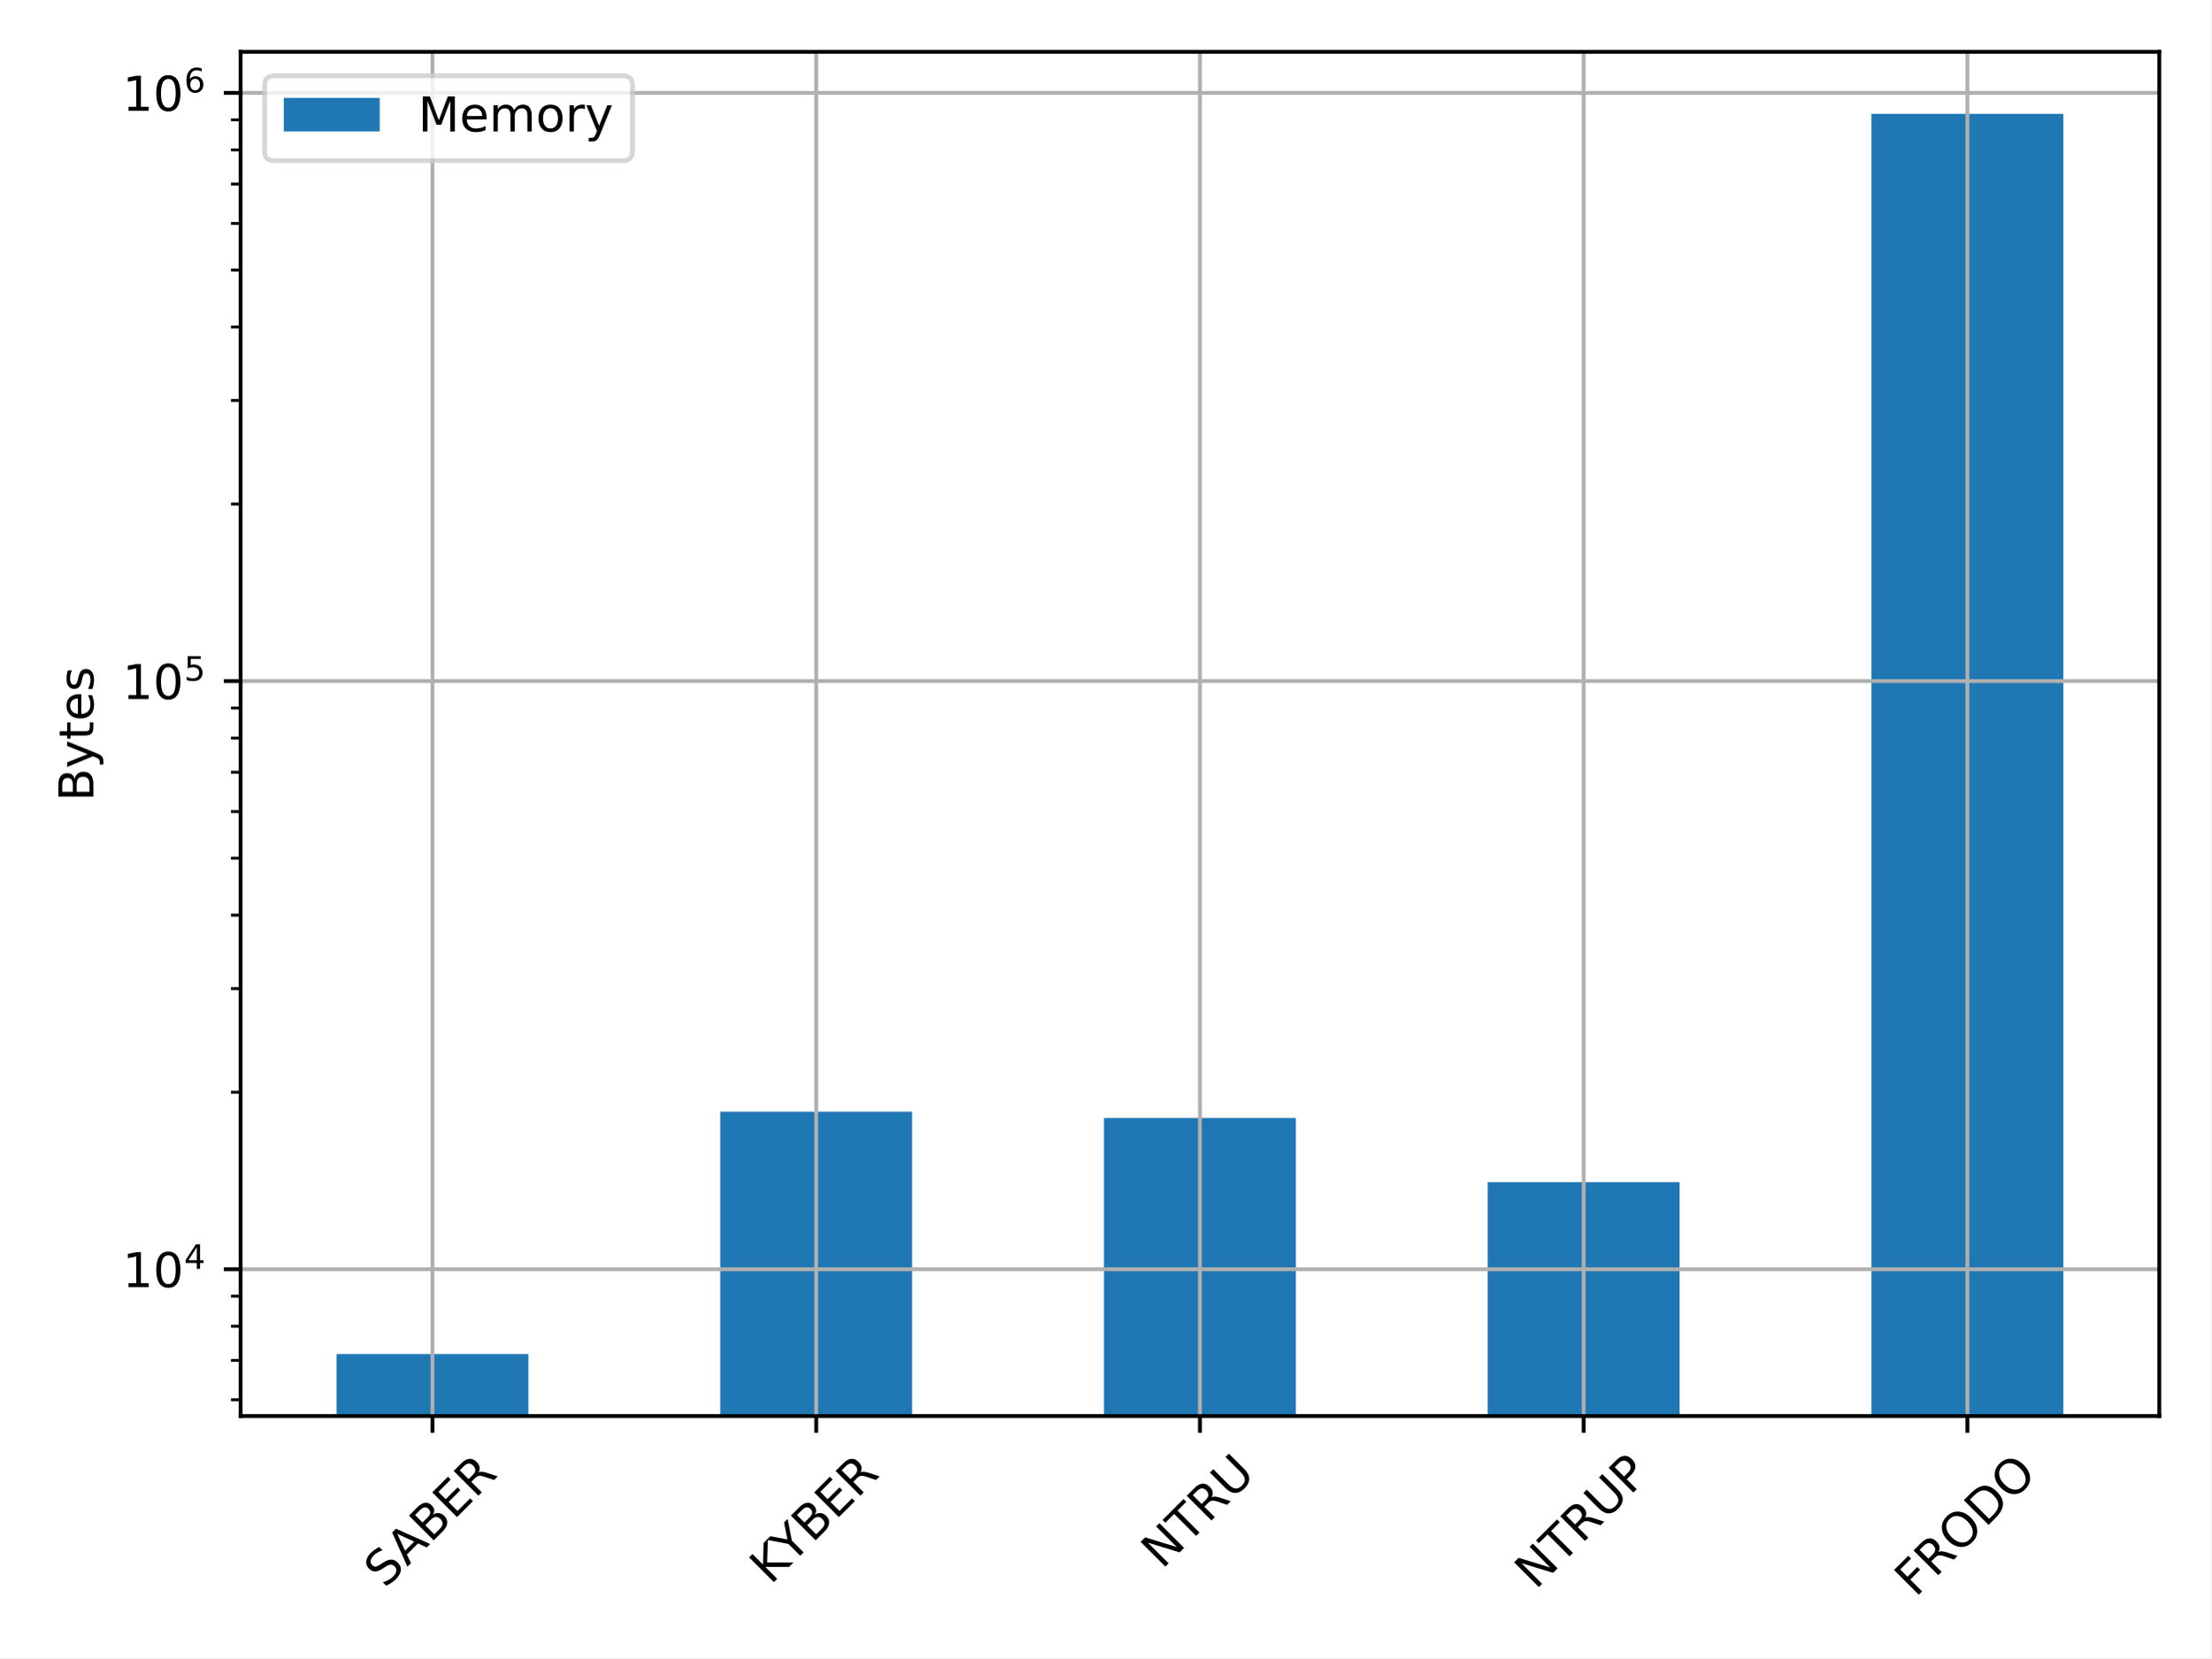
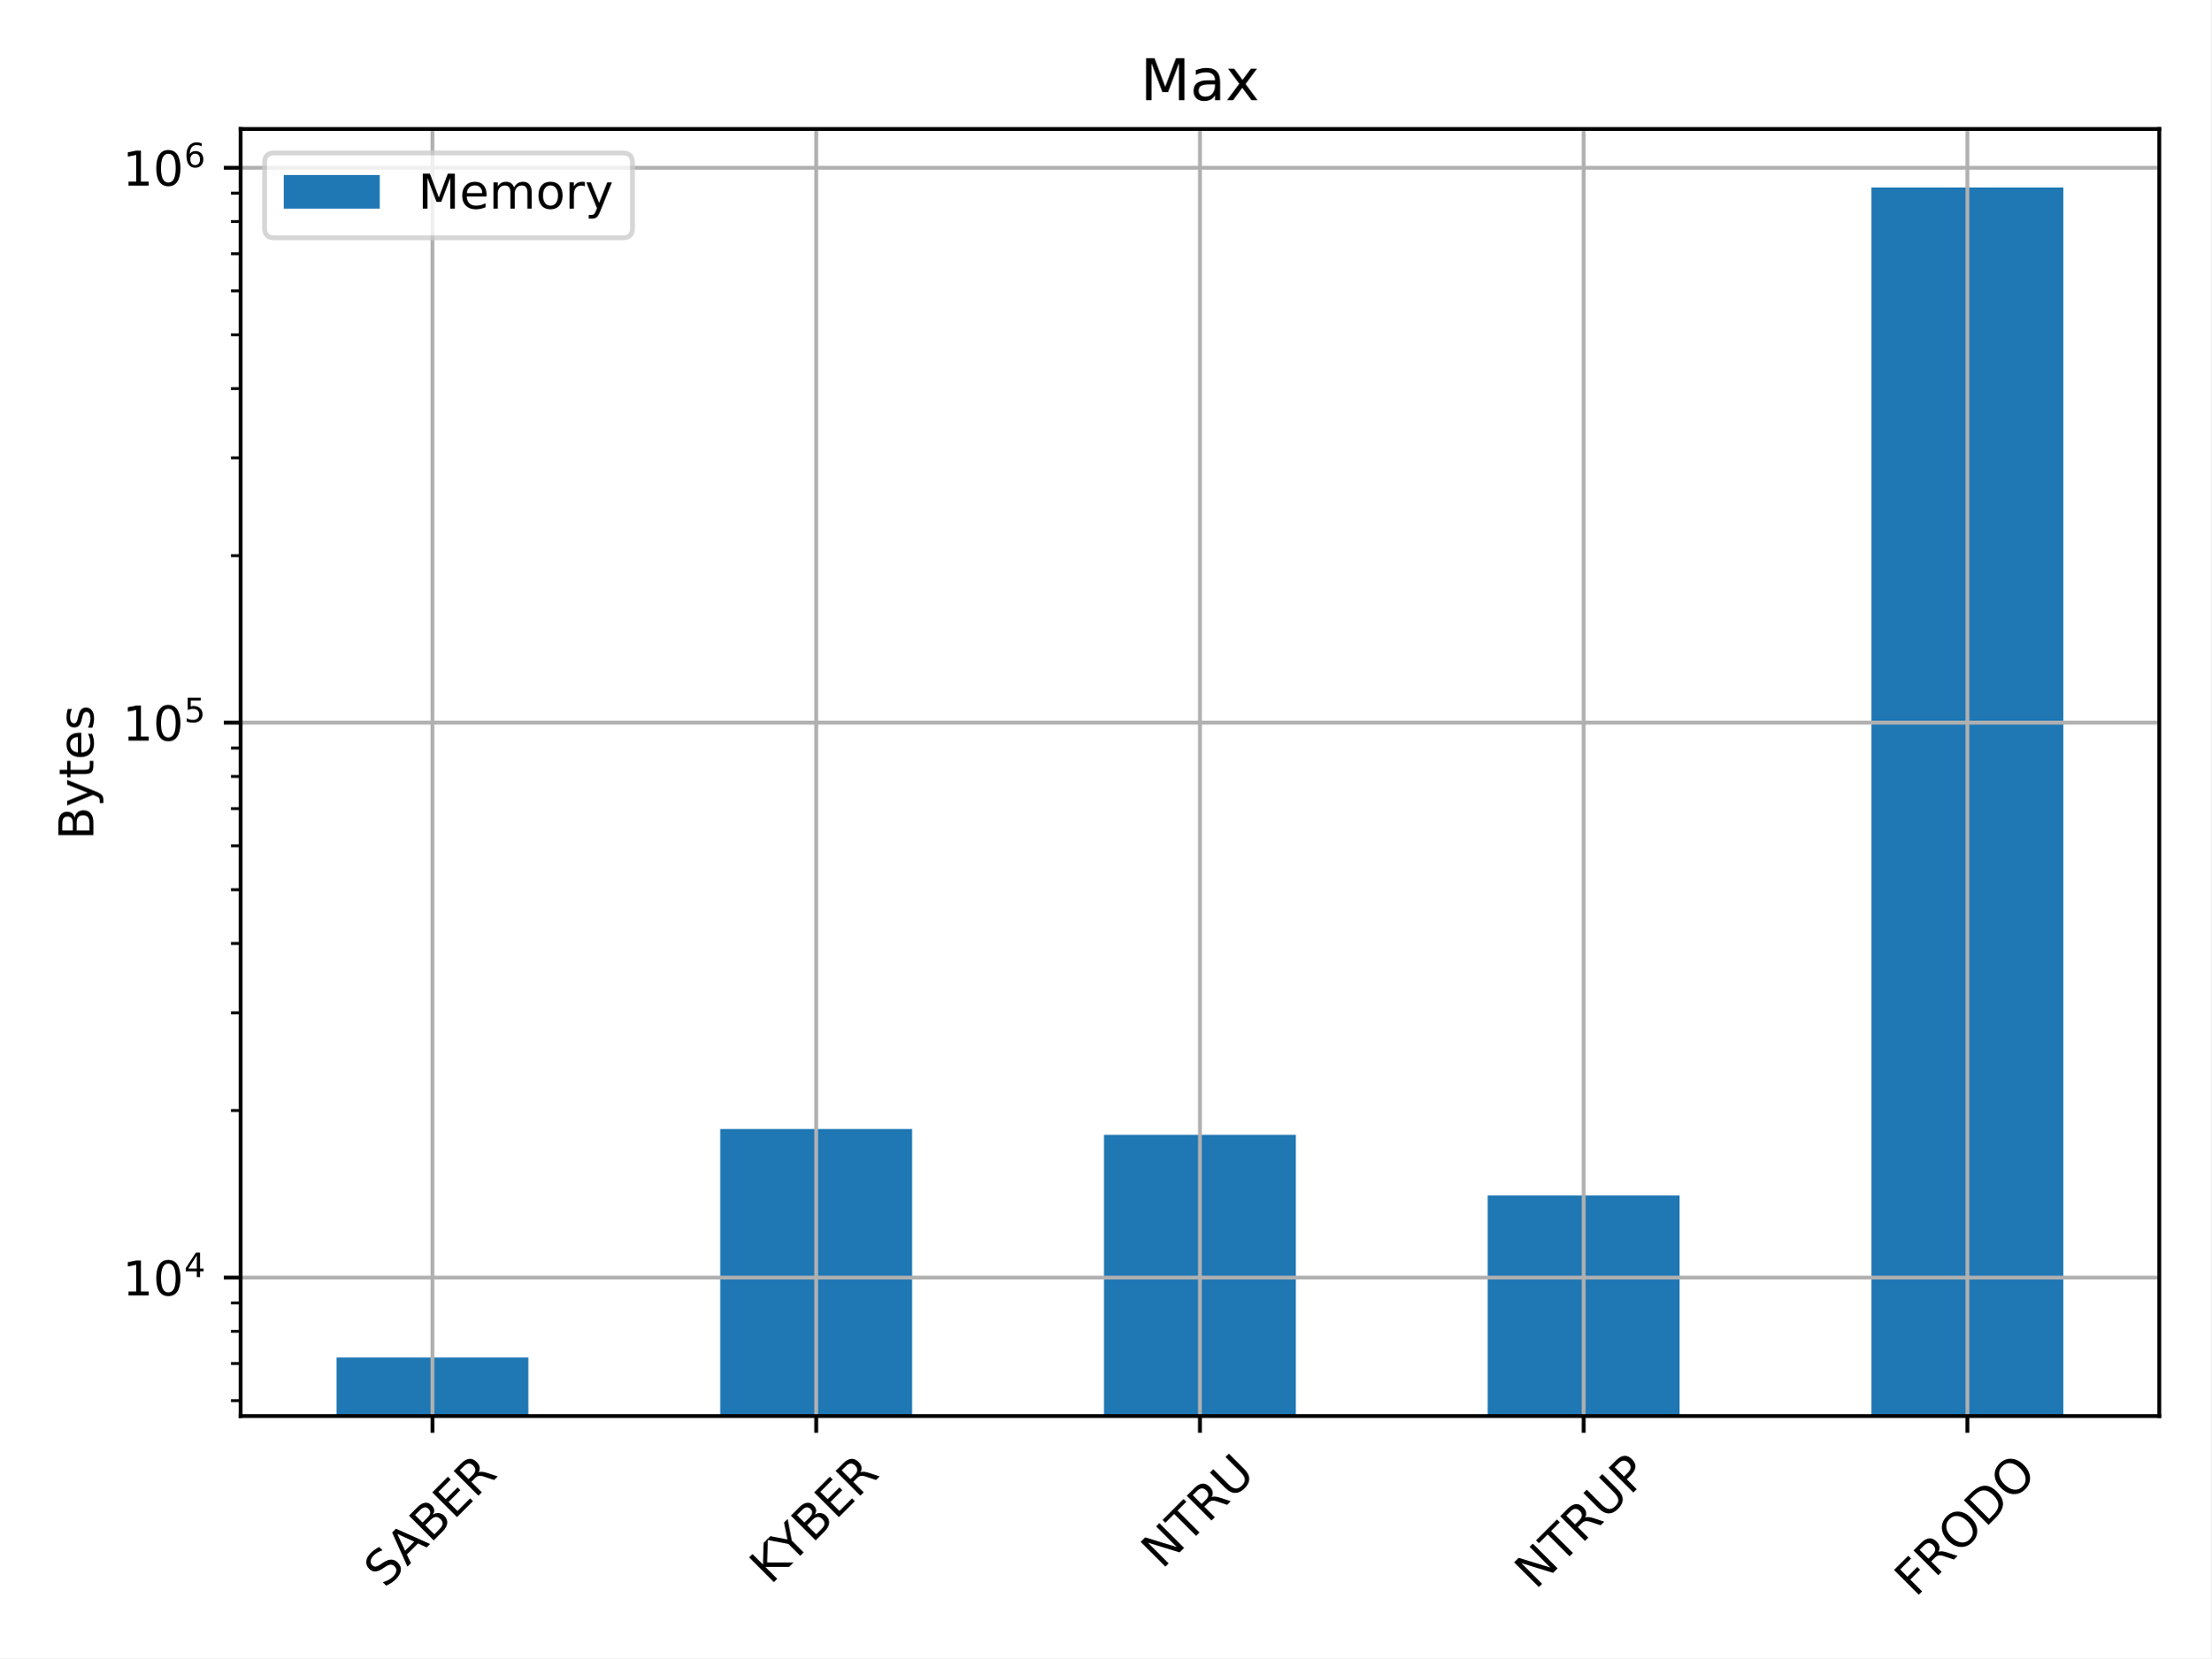
<svg xmlns="http://www.w3.org/2000/svg" xmlns:xlink="http://www.w3.org/1999/xlink" height="345.6pt" version="1.1" viewBox="0 0 460.8 345.6" width="460.8pt">
  <defs>
    <style type="text/css">*{stroke-linecap:butt;stroke-linejoin:round;}</style>
  </defs>
  <g id="figure_1">
    <g id="patch_1">
      <path d="M 0 345.6  L 460.8 345.6  L 460.8 0  L 0 0  z " style="fill:#ffffff;" />
    </g>
    <g id="axes_1">
      <g id="patch_2">
-         <path d="M 50.138 295.153  L 450 295.153  L 450 10.8  L 50.138 10.8  z " style="fill:#ffffff;" />
+         <path d="M 50.138 295.153  L 450 295.153  L 450 26.88  L 50.138 26.88  z " style="fill:#ffffff;" />
      </g>
      <g id="patch_3">
-         <path clip-path="url(#pdb4ab5813d)" d="M 70.131 123352.467  L 110.117 123352.467  L 110.117 282.228  L 70.131 282.228  z " style="fill:#1f77b4;" />
+         <path clip-path="url(#p281d5ae7ae)" d="M 70.131 116393.643  L 110.117 116393.643  L 110.117 282.959  L 70.131 282.959  z " style="fill:#1f77b4;" />
      </g>
      <g id="patch_4">
-         <path clip-path="url(#pdb4ab5813d)" d="M 150.103 123352.467  L 190.089 123352.467  L 190.089 231.724  L 150.103 231.724  z " style="fill:#1f77b4;" />
+         <path clip-path="url(#p281d5ae7ae)" d="M 150.103 116393.643  L 190.089 116393.643  L 190.089 235.311  L 150.103 235.311  z " style="fill:#1f77b4;" />
      </g>
      <g id="patch_5">
-         <path clip-path="url(#pdb4ab5813d)" d="M 230.076 123352.467  L 270.062 123352.467  L 270.062 233.027  L 230.076 233.027  z " style="fill:#1f77b4;" />
+         <path clip-path="url(#p281d5ae7ae)" d="M 230.076 116393.643  L 270.062 116393.643  L 270.062 236.541  L 230.076 236.541  z " style="fill:#1f77b4;" />
      </g>
      <g id="patch_6">
-         <path clip-path="url(#pdb4ab5813d)" d="M 310.048 123352.467  L 350.034 123352.467  L 350.034 246.402  L 310.048 246.402  z " style="fill:#1f77b4;" />
+         <path clip-path="url(#p281d5ae7ae)" d="M 310.048 116393.643  L 350.034 116393.643  L 350.034 249.158  L 310.048 249.158  z " style="fill:#1f77b4;" />
      </g>
      <g id="patch_7">
-         <path clip-path="url(#pdb4ab5813d)" d="M 390.021 123352.467  L 430.007 123352.467  L 430.007 23.725  L 390.021 23.725  z " style="fill:#1f77b4;" />
+         <path clip-path="url(#p281d5ae7ae)" d="M 390.021 116393.643  L 430.007 116393.643  L 430.007 39.074  L 390.021 39.074  z " style="fill:#1f77b4;" />
      </g>
      <g id="matplotlib.axis_1">
        <g id="xtick_1">
          <g id="line2d_1">
-             <path clip-path="url(#pdb4ab5813d)" d="M 90.124 295.153  L 90.124 10.8  " style="fill:none;stroke:#b0b0b0;stroke-linecap:square;stroke-width:0.8;" />
+             <path clip-path="url(#p281d5ae7ae)" d="M 90.124 295.153  L 90.124 26.88  " style="fill:none;stroke:#b0b0b0;stroke-linecap:square;stroke-width:0.8;" />
          </g>
          <g id="line2d_2">
            <defs>
-               <path d="M 0 0  L 0 3.5  " id="m82cc175f2d" style="stroke:#000000;stroke-width:0.8;" />
+               <path d="M 0 0  L 0 3.5  " id="m6570e823f4" style="stroke:#000000;stroke-width:0.8;" />
            </defs>
            <g>
-               <use style="stroke:#000000;stroke-width:0.8;" x="90.124" xlink:href="#m82cc175f2d" y="295.153" />
+               <use style="stroke:#000000;stroke-width:0.8;" x="90.124" xlink:href="#m6570e823f4" y="295.153" />
            </g>
          </g>
          <g id="text_1">
            <g transform="translate(80.22939 331.2172)rotate(-45)scale(0.1 -0.1)">
              <defs>
                <path d="M 53.516 70.516  L 53.516 60.891  Q 47.906 63.578 42.922 64.891  Q 37.938 66.219 33.297 66.219  Q 25.25 66.219 20.875 63.094  Q 16.5 59.969 16.5 54.203  Q 16.5 49.359 19.406 46.891  Q 22.312 44.438 30.422 42.922  L 36.375 41.703  Q 47.406 39.594 52.656 34.297  Q 57.906 29 57.906 20.125  Q 57.906 9.516 50.797 4.047  Q 43.703 -1.422 29.984 -1.422  Q 24.812 -1.422 18.969 -0.25  Q 13.141 0.922 6.891 3.219  L 6.891 13.375  Q 12.891 10.016 18.656 8.297  Q 24.422 6.594 29.984 6.594  Q 38.422 6.594 43.016 9.906  Q 47.609 13.234 47.609 19.391  Q 47.609 24.75 44.312 27.781  Q 41.016 30.812 33.5 32.328  L 27.484 33.5  Q 16.453 35.688 11.516 40.375  Q 6.594 45.062 6.594 53.422  Q 6.594 63.094 13.406 68.656  Q 20.219 74.219 32.172 74.219  Q 37.312 74.219 42.625 73.281  Q 47.953 72.359 53.516 70.516  z " id="DejaVuSans-83" />
                <path d="M 34.188 63.188  L 20.797 26.906  L 47.609 26.906  z M 28.609 72.906  L 39.797 72.906  L 67.578 0  L 57.328 0  L 50.688 18.703  L 17.828 18.703  L 11.188 0  L 0.781 0  z " id="DejaVuSans-65" />
                <path d="M 19.672 34.812  L 19.672 8.109  L 35.5 8.109  Q 43.453 8.109 47.281 11.406  Q 51.125 14.703 51.125 21.484  Q 51.125 28.328 47.281 31.562  Q 43.453 34.812 35.5 34.812  z M 19.672 64.797  L 19.672 42.828  L 34.281 42.828  Q 41.5 42.828 45.031 45.531  Q 48.578 48.25 48.578 53.812  Q 48.578 59.328 45.031 62.062  Q 41.5 64.797 34.281 64.797  z M 9.812 72.906  L 35.016 72.906  Q 46.297 72.906 52.391 68.219  Q 58.5 63.531 58.5 54.891  Q 58.5 48.188 55.375 44.234  Q 52.25 40.281 46.188 39.312  Q 53.469 37.75 57.5 32.781  Q 61.531 27.828 61.531 20.406  Q 61.531 10.641 54.891 5.312  Q 48.25 0 35.984 0  L 9.812 0  z " id="DejaVuSans-66" />
                <path d="M 9.812 72.906  L 55.906 72.906  L 55.906 64.594  L 19.672 64.594  L 19.672 43.016  L 54.391 43.016  L 54.391 34.719  L 19.672 34.719  L 19.672 8.297  L 56.781 8.297  L 56.781 0  L 9.812 0  z " id="DejaVuSans-69" />
                <path d="M 44.391 34.188  Q 47.562 33.109 50.562 29.594  Q 53.562 26.078 56.594 19.922  L 66.609 0  L 56 0  L 46.688 18.703  Q 43.062 26.031 39.672 28.422  Q 36.281 30.812 30.422 30.812  L 19.672 30.812  L 19.672 0  L 9.812 0  L 9.812 72.906  L 32.078 72.906  Q 44.578 72.906 50.734 67.672  Q 56.891 62.453 56.891 51.906  Q 56.891 45.016 53.688 40.469  Q 50.484 35.938 44.391 34.188  z M 19.672 64.797  L 19.672 38.922  L 32.078 38.922  Q 39.203 38.922 42.844 42.219  Q 46.484 45.516 46.484 51.906  Q 46.484 58.297 42.844 61.547  Q 39.203 64.797 32.078 64.797  z " id="DejaVuSans-82" />
              </defs>
              <use xlink:href="#DejaVuSans-83" />
              <use x="65.352" xlink:href="#DejaVuSans-65" />
              <use x="133.76" xlink:href="#DejaVuSans-66" />
              <use x="202.363" xlink:href="#DejaVuSans-69" />
              <use x="265.547" xlink:href="#DejaVuSans-82" />
            </g>
          </g>
        </g>
        <g id="xtick_2">
          <g id="line2d_3">
-             <path clip-path="url(#pdb4ab5813d)" d="M 170.096 295.153  L 170.096 10.8  " style="fill:none;stroke:#b0b0b0;stroke-linecap:square;stroke-width:0.8;" />
+             <path clip-path="url(#p281d5ae7ae)" d="M 170.096 295.153  L 170.096 26.88  " style="fill:none;stroke:#b0b0b0;stroke-linecap:square;stroke-width:0.8;" />
          </g>
          <g id="line2d_4">
            <g>
-               <use style="stroke:#000000;stroke-width:0.8;" x="170.096" xlink:href="#m82cc175f2d" y="295.153" />
+               <use style="stroke:#000000;stroke-width:0.8;" x="170.096" xlink:href="#m6570e823f4" y="295.153" />
            </g>
          </g>
          <g id="text_2">
            <g transform="translate(160.5814 330.4581)rotate(-45)scale(0.1 -0.1)">
              <defs>
                <path d="M 9.812 72.906  L 19.672 72.906  L 19.672 42.094  L 52.391 72.906  L 65.094 72.906  L 28.906 38.922  L 67.672 0  L 54.688 0  L 19.672 35.109  L 19.672 0  L 9.812 0  z " id="DejaVuSans-75" />
                <path d="M -0.203 72.906  L 10.406 72.906  L 30.609 42.922  L 50.688 72.906  L 61.281 72.906  L 35.5 34.719  L 35.5 0  L 25.594 0  L 25.594 34.719  z " id="DejaVuSans-89" />
              </defs>
              <use xlink:href="#DejaVuSans-75" />
              <use x="61.951" xlink:href="#DejaVuSans-89" />
              <use x="123.035" xlink:href="#DejaVuSans-66" />
              <use x="191.639" xlink:href="#DejaVuSans-69" />
              <use x="254.822" xlink:href="#DejaVuSans-82" />
            </g>
          </g>
        </g>
        <g id="xtick_3">
          <g id="line2d_5">
-             <path clip-path="url(#pdb4ab5813d)" d="M 250.069 295.153  L 250.069 10.8  " style="fill:none;stroke:#b0b0b0;stroke-linecap:square;stroke-width:0.8;" />
+             <path clip-path="url(#p281d5ae7ae)" d="M 250.069 295.153  L 250.069 26.88  " style="fill:none;stroke:#b0b0b0;stroke-linecap:square;stroke-width:0.8;" />
          </g>
          <g id="line2d_6">
            <g>
-               <use style="stroke:#000000;stroke-width:0.8;" x="250.069" xlink:href="#m82cc175f2d" y="295.153" />
+               <use style="stroke:#000000;stroke-width:0.8;" x="250.069" xlink:href="#m6570e823f4" y="295.153" />
            </g>
          </g>
          <g id="text_3">
            <g transform="translate(242.1713 327.2231)rotate(-45)scale(0.1 -0.1)">
              <defs>
                <path d="M 9.812 72.906  L 23.094 72.906  L 55.422 11.922  L 55.422 72.906  L 64.984 72.906  L 64.984 0  L 51.703 0  L 19.391 60.984  L 19.391 0  L 9.812 0  z " id="DejaVuSans-78" />
                <path d="M -0.297 72.906  L 61.375 72.906  L 61.375 64.594  L 35.5 64.594  L 35.5 0  L 25.594 0  L 25.594 64.594  L -0.297 64.594  z " id="DejaVuSans-84" />
                <path d="M 8.688 72.906  L 18.609 72.906  L 18.609 28.609  Q 18.609 16.891 22.844 11.734  Q 27.094 6.594 36.625 6.594  Q 46.094 6.594 50.344 11.734  Q 54.594 16.891 54.594 28.609  L 54.594 72.906  L 64.5 72.906  L 64.5 27.391  Q 64.5 13.141 57.438 5.859  Q 50.391 -1.422 36.625 -1.422  Q 22.797 -1.422 15.734 5.859  Q 8.688 13.141 8.688 27.391  z " id="DejaVuSans-85" />
              </defs>
              <use xlink:href="#DejaVuSans-78" />
              <use x="74.805" xlink:href="#DejaVuSans-84" />
              <use x="135.889" xlink:href="#DejaVuSans-82" />
              <use x="205.371" xlink:href="#DejaVuSans-85" />
            </g>
          </g>
        </g>
        <g id="xtick_4">
          <g id="line2d_7">
-             <path clip-path="url(#pdb4ab5813d)" d="M 330.041 295.153  L 330.041 10.8  " style="fill:none;stroke:#b0b0b0;stroke-linecap:square;stroke-width:0.8;" />
+             <path clip-path="url(#p281d5ae7ae)" d="M 330.041 295.153  L 330.041 26.88  " style="fill:none;stroke:#b0b0b0;stroke-linecap:square;stroke-width:0.8;" />
          </g>
          <g id="line2d_8">
            <g>
-               <use style="stroke:#000000;stroke-width:0.8;" x="330.041" xlink:href="#m82cc175f2d" y="295.153" />
+               <use style="stroke:#000000;stroke-width:0.8;" x="330.041" xlink:href="#m6570e823f4" y="295.153" />
            </g>
          </g>
          <g id="text_4">
            <g transform="translate(320.012 331.4868)rotate(-45)scale(0.1 -0.1)">
              <defs>
                <path d="M 19.672 64.797  L 19.672 37.406  L 32.078 37.406  Q 38.969 37.406 42.719 40.969  Q 46.484 44.531 46.484 51.125  Q 46.484 57.672 42.719 61.234  Q 38.969 64.797 32.078 64.797  z M 9.812 72.906  L 32.078 72.906  Q 44.344 72.906 50.609 67.359  Q 56.891 61.812 56.891 51.125  Q 56.891 40.328 50.609 34.812  Q 44.344 29.297 32.078 29.297  L 19.672 29.297  L 19.672 0  L 9.812 0  z " id="DejaVuSans-80" />
              </defs>
              <use xlink:href="#DejaVuSans-78" />
              <use x="74.805" xlink:href="#DejaVuSans-84" />
              <use x="135.889" xlink:href="#DejaVuSans-82" />
              <use x="205.371" xlink:href="#DejaVuSans-85" />
              <use x="278.564" xlink:href="#DejaVuSans-80" />
            </g>
          </g>
        </g>
        <g id="xtick_5">
          <g id="line2d_9">
-             <path clip-path="url(#pdb4ab5813d)" d="M 410.014 295.153  L 410.014 10.8  " style="fill:none;stroke:#b0b0b0;stroke-linecap:square;stroke-width:0.8;" />
+             <path clip-path="url(#p281d5ae7ae)" d="M 410.014 295.153  L 410.014 26.88  " style="fill:none;stroke:#b0b0b0;stroke-linecap:square;stroke-width:0.8;" />
          </g>
          <g id="line2d_10">
            <g>
-               <use style="stroke:#000000;stroke-width:0.8;" x="410.014" xlink:href="#m82cc175f2d" y="295.153" />
+               <use style="stroke:#000000;stroke-width:0.8;" x="410.014" xlink:href="#m6570e823f4" y="295.153" />
            </g>
          </g>
          <g id="text_5">
            <g transform="translate(399.1862 333.0833)rotate(-45)scale(0.1 -0.1)">
              <defs>
                <path d="M 9.812 72.906  L 51.703 72.906  L 51.703 64.594  L 19.672 64.594  L 19.672 43.109  L 48.578 43.109  L 48.578 34.812  L 19.672 34.812  L 19.672 0  L 9.812 0  z " id="DejaVuSans-70" />
                <path d="M 39.406 66.219  Q 28.656 66.219 22.328 58.203  Q 16.016 50.203 16.016 36.375  Q 16.016 22.609 22.328 14.594  Q 28.656 6.594 39.406 6.594  Q 50.141 6.594 56.422 14.594  Q 62.703 22.609 62.703 36.375  Q 62.703 50.203 56.422 58.203  Q 50.141 66.219 39.406 66.219  z M 39.406 74.219  Q 54.734 74.219 63.906 63.938  Q 73.094 53.656 73.094 36.375  Q 73.094 19.141 63.906 8.859  Q 54.734 -1.422 39.406 -1.422  Q 24.031 -1.422 14.812 8.828  Q 5.609 19.094 5.609 36.375  Q 5.609 53.656 14.812 63.938  Q 24.031 74.219 39.406 74.219  z " id="DejaVuSans-79" />
                <path d="M 19.672 64.797  L 19.672 8.109  L 31.594 8.109  Q 46.688 8.109 53.688 14.938  Q 60.688 21.781 60.688 36.531  Q 60.688 51.172 53.688 57.984  Q 46.688 64.797 31.594 64.797  z M 9.812 72.906  L 30.078 72.906  Q 51.266 72.906 61.172 64.094  Q 71.094 55.281 71.094 36.531  Q 71.094 17.672 61.125 8.828  Q 51.172 0 30.078 0  L 9.812 0  z " id="DejaVuSans-68" />
              </defs>
              <use xlink:href="#DejaVuSans-70" />
              <use x="57.52" xlink:href="#DejaVuSans-82" />
              <use x="127.002" xlink:href="#DejaVuSans-79" />
              <use x="205.713" xlink:href="#DejaVuSans-68" />
              <use x="282.715" xlink:href="#DejaVuSans-79" />
            </g>
          </g>
        </g>
      </g>
      <g id="matplotlib.axis_2">
        <g id="ytick_1">
          <g id="line2d_11">
-             <path clip-path="url(#pdb4ab5813d)" d="M 50.138 264.559  L 450 264.559  " style="fill:none;stroke:#b0b0b0;stroke-linecap:square;stroke-width:0.8;" />
+             <path clip-path="url(#p281d5ae7ae)" d="M 50.138 266.289  L 450 266.289  " style="fill:none;stroke:#b0b0b0;stroke-linecap:square;stroke-width:0.8;" />
          </g>
          <g id="line2d_12">
            <defs>
-               <path d="M 0 0  L -3.5 0  " id="mb9eb066981" style="stroke:#000000;stroke-width:0.8;" />
+               <path d="M 0 0  L -3.5 0  " id="m27e4f8be54" style="stroke:#000000;stroke-width:0.8;" />
            </defs>
            <g>
-               <use style="stroke:#000000;stroke-width:0.8;" x="50.138" xlink:href="#mb9eb066981" y="264.559" />
+               <use style="stroke:#000000;stroke-width:0.8;" x="50.138" xlink:href="#m27e4f8be54" y="266.289" />
            </g>
          </g>
          <g id="text_6">
-             <g transform="translate(25.53768 268.3585)scale(0.1 -0.1)">
+             <g transform="translate(25.53768 270.0886)scale(0.1 -0.1)">
              <defs>
                <path d="M 12.406 8.297  L 28.516 8.297  L 28.516 63.922  L 10.984 60.406  L 10.984 69.391  L 28.422 72.906  L 38.281 72.906  L 38.281 8.297  L 54.391 8.297  L 54.391 0  L 12.406 0  z " id="DejaVuSans-49" />
                <path d="M 31.781 66.406  Q 24.172 66.406 20.328 58.906  Q 16.5 51.422 16.5 36.375  Q 16.5 21.391 20.328 13.891  Q 24.172 6.391 31.781 6.391  Q 39.453 6.391 43.281 13.891  Q 47.125 21.391 47.125 36.375  Q 47.125 51.422 43.281 58.906  Q 39.453 66.406 31.781 66.406  z M 31.781 74.219  Q 44.047 74.219 50.516 64.516  Q 56.984 54.828 56.984 36.375  Q 56.984 17.969 50.516 8.266  Q 44.047 -1.422 31.781 -1.422  Q 19.531 -1.422 13.062 8.266  Q 6.594 17.969 6.594 36.375  Q 6.594 54.828 13.062 64.516  Q 19.531 74.219 31.781 74.219  z " id="DejaVuSans-48" />
                <path d="M 37.797 64.312  L 12.891 25.391  L 37.797 25.391  z M 35.203 72.906  L 47.609 72.906  L 47.609 25.391  L 58.016 25.391  L 58.016 17.188  L 47.609 17.188  L 47.609 0  L 37.797 0  L 37.797 17.188  L 4.891 17.188  L 4.891 26.703  z " id="DejaVuSans-52" />
              </defs>
              <use transform="translate(0 0.684375)" xlink:href="#DejaVuSans-49" />
              <use transform="translate(63.62305 0.684375)" xlink:href="#DejaVuSans-48" />
              <use transform="translate(128.2031 38.96563)scale(0.7)" xlink:href="#DejaVuSans-52" />
            </g>
          </g>
        </g>
        <g id="ytick_2">
          <g id="line2d_13">
-             <path clip-path="url(#pdb4ab5813d)" d="M 50.138 141.962  L 450 141.962  " style="fill:none;stroke:#b0b0b0;stroke-linecap:square;stroke-width:0.8;" />
+             <path clip-path="url(#p281d5ae7ae)" d="M 50.138 150.625  L 450 150.625  " style="fill:none;stroke:#b0b0b0;stroke-linecap:square;stroke-width:0.8;" />
          </g>
          <g id="line2d_14">
            <g>
-               <use style="stroke:#000000;stroke-width:0.8;" x="50.138" xlink:href="#mb9eb066981" y="141.962" />
+               <use style="stroke:#000000;stroke-width:0.8;" x="50.138" xlink:href="#m27e4f8be54" y="150.625" />
            </g>
          </g>
          <g id="text_7">
-             <g transform="translate(25.53768 145.761)scale(0.1 -0.1)">
+             <g transform="translate(25.53768 154.4239)scale(0.1 -0.1)">
              <defs>
                <path d="M 10.797 72.906  L 49.516 72.906  L 49.516 64.594  L 19.828 64.594  L 19.828 46.734  Q 21.969 47.469 24.109 47.828  Q 26.266 48.188 28.422 48.188  Q 40.625 48.188 47.75 41.5  Q 54.891 34.812 54.891 23.391  Q 54.891 11.625 47.562 5.094  Q 40.234 -1.422 26.906 -1.422  Q 22.312 -1.422 17.547 -0.641  Q 12.797 0.141 7.719 1.703  L 7.719 11.625  Q 12.109 9.234 16.797 8.062  Q 21.484 6.891 26.703 6.891  Q 35.156 6.891 40.078 11.328  Q 45.016 15.766 45.016 23.391  Q 45.016 31 40.078 35.438  Q 35.156 39.891 26.703 39.891  Q 22.75 39.891 18.812 39.016  Q 14.891 38.141 10.797 36.281  z " id="DejaVuSans-53" />
              </defs>
              <use transform="translate(0 0.684375)" xlink:href="#DejaVuSans-49" />
              <use transform="translate(63.62305 0.684375)" xlink:href="#DejaVuSans-48" />
              <use transform="translate(128.2031 38.96563)scale(0.7)" xlink:href="#DejaVuSans-53" />
            </g>
          </g>
        </g>
        <g id="ytick_3">
          <g id="line2d_15">
-             <path clip-path="url(#pdb4ab5813d)" d="M 50.138 19.364  L 450 19.364  " style="fill:none;stroke:#b0b0b0;stroke-linecap:square;stroke-width:0.8;" />
+             <path clip-path="url(#p281d5ae7ae)" d="M 50.138 34.96  L 450 34.96  " style="fill:none;stroke:#b0b0b0;stroke-linecap:square;stroke-width:0.8;" />
          </g>
          <g id="line2d_16">
            <g>
-               <use style="stroke:#000000;stroke-width:0.8;" x="50.138" xlink:href="#mb9eb066981" y="19.364" />
+               <use style="stroke:#000000;stroke-width:0.8;" x="50.138" xlink:href="#m27e4f8be54" y="34.96" />
            </g>
          </g>
          <g id="text_8">
-             <g transform="translate(25.53768 23.16348)scale(0.1 -0.1)">
+             <g transform="translate(25.53768 38.75917)scale(0.1 -0.1)">
              <defs>
                <path d="M 33.016 40.375  Q 26.375 40.375 22.484 35.828  Q 18.609 31.297 18.609 23.391  Q 18.609 15.531 22.484 10.953  Q 26.375 6.391 33.016 6.391  Q 39.656 6.391 43.531 10.953  Q 47.406 15.531 47.406 23.391  Q 47.406 31.297 43.531 35.828  Q 39.656 40.375 33.016 40.375  z M 52.594 71.297  L 52.594 62.312  Q 48.875 64.062 45.094 64.984  Q 41.312 65.922 37.594 65.922  Q 27.828 65.922 22.672 59.328  Q 17.531 52.734 16.797 39.406  Q 19.672 43.656 24.016 45.922  Q 28.375 48.188 33.594 48.188  Q 44.578 48.188 50.953 41.516  Q 57.328 34.859 57.328 23.391  Q 57.328 12.156 50.688 5.359  Q 44.047 -1.422 33.016 -1.422  Q 20.359 -1.422 13.672 8.266  Q 6.984 17.969 6.984 36.375  Q 6.984 53.656 15.188 63.938  Q 23.391 74.219 37.203 74.219  Q 40.922 74.219 44.703 73.484  Q 48.484 72.75 52.594 71.297  z " id="DejaVuSans-54" />
              </defs>
              <use transform="translate(0 0.765625)" xlink:href="#DejaVuSans-49" />
              <use transform="translate(63.62305 0.765625)" xlink:href="#DejaVuSans-48" />
              <use transform="translate(128.2031 39.04688)scale(0.7)" xlink:href="#DejaVuSans-54" />
            </g>
          </g>
        </g>
        <g id="ytick_4">
          <g id="line2d_17">
            <defs>
-               <path d="M 0 0  L -2 0  " id="m869e7b3abf" style="stroke:#000000;stroke-width:0.6;" />
+               <path d="M 0 0  L -2 0  " id="m98daf83b60" style="stroke:#000000;stroke-width:0.6;" />
            </defs>
            <g>
-               <use style="stroke:#000000;stroke-width:0.6;" x="50.138" xlink:href="#m869e7b3abf" y="291.757" />
+               <use style="stroke:#000000;stroke-width:0.6;" x="50.138" xlink:href="#m98daf83b60" y="291.949" />
            </g>
          </g>
        </g>
        <g id="ytick_5">
          <g id="line2d_18">
            <g>
-               <use style="stroke:#000000;stroke-width:0.6;" x="50.138" xlink:href="#m869e7b3abf" y="283.55" />
+               <use style="stroke:#000000;stroke-width:0.6;" x="50.138" xlink:href="#m98daf83b60" y="284.206" />
            </g>
          </g>
        </g>
        <g id="ytick_6">
          <g id="line2d_19">
            <g>
-               <use style="stroke:#000000;stroke-width:0.6;" x="50.138" xlink:href="#m869e7b3abf" y="276.44" />
+               <use style="stroke:#000000;stroke-width:0.6;" x="50.138" xlink:href="#m98daf83b60" y="277.498" />
            </g>
          </g>
        </g>
        <g id="ytick_7">
          <g id="line2d_20">
            <g>
-               <use style="stroke:#000000;stroke-width:0.6;" x="50.138" xlink:href="#m869e7b3abf" y="270.169" />
+               <use style="stroke:#000000;stroke-width:0.6;" x="50.138" xlink:href="#m98daf83b60" y="271.582" />
            </g>
          </g>
        </g>
        <g id="ytick_8">
          <g id="line2d_21">
            <g>
-               <use style="stroke:#000000;stroke-width:0.6;" x="50.138" xlink:href="#m869e7b3abf" y="227.654" />
+               <use style="stroke:#000000;stroke-width:0.6;" x="50.138" xlink:href="#m98daf83b60" y="231.471" />
            </g>
          </g>
        </g>
        <g id="ytick_9">
          <g id="line2d_22">
            <g>
-               <use style="stroke:#000000;stroke-width:0.6;" x="50.138" xlink:href="#m869e7b3abf" y="206.065" />
+               <use style="stroke:#000000;stroke-width:0.6;" x="50.138" xlink:href="#m98daf83b60" y="211.103" />
            </g>
          </g>
        </g>
        <g id="ytick_10">
          <g id="line2d_23">
            <g>
-               <use style="stroke:#000000;stroke-width:0.6;" x="50.138" xlink:href="#m869e7b3abf" y="190.748" />
+               <use style="stroke:#000000;stroke-width:0.6;" x="50.138" xlink:href="#m98daf83b60" y="196.652" />
            </g>
          </g>
        </g>
        <g id="ytick_11">
          <g id="line2d_24">
            <g>
-               <use style="stroke:#000000;stroke-width:0.6;" x="50.138" xlink:href="#m869e7b3abf" y="178.867" />
+               <use style="stroke:#000000;stroke-width:0.6;" x="50.138" xlink:href="#m98daf83b60" y="185.443" />
            </g>
          </g>
        </g>
        <g id="ytick_12">
          <g id="line2d_25">
            <g>
-               <use style="stroke:#000000;stroke-width:0.6;" x="50.138" xlink:href="#m869e7b3abf" y="169.16" />
+               <use style="stroke:#000000;stroke-width:0.6;" x="50.138" xlink:href="#m98daf83b60" y="176.285" />
            </g>
          </g>
        </g>
        <g id="ytick_13">
          <g id="line2d_26">
            <g>
-               <use style="stroke:#000000;stroke-width:0.6;" x="50.138" xlink:href="#m869e7b3abf" y="160.952" />
+               <use style="stroke:#000000;stroke-width:0.6;" x="50.138" xlink:href="#m98daf83b60" y="168.541" />
            </g>
          </g>
        </g>
        <g id="ytick_14">
          <g id="line2d_27">
            <g>
-               <use style="stroke:#000000;stroke-width:0.6;" x="50.138" xlink:href="#m869e7b3abf" y="153.843" />
+               <use style="stroke:#000000;stroke-width:0.6;" x="50.138" xlink:href="#m98daf83b60" y="161.834" />
            </g>
          </g>
        </g>
        <g id="ytick_15">
          <g id="line2d_28">
            <g>
-               <use style="stroke:#000000;stroke-width:0.6;" x="50.138" xlink:href="#m869e7b3abf" y="147.572" />
+               <use style="stroke:#000000;stroke-width:0.6;" x="50.138" xlink:href="#m98daf83b60" y="155.917" />
            </g>
          </g>
        </g>
        <g id="ytick_16">
          <g id="line2d_29">
            <g>
-               <use style="stroke:#000000;stroke-width:0.6;" x="50.138" xlink:href="#m869e7b3abf" y="105.056" />
+               <use style="stroke:#000000;stroke-width:0.6;" x="50.138" xlink:href="#m98daf83b60" y="115.806" />
            </g>
          </g>
        </g>
        <g id="ytick_17">
          <g id="line2d_30">
            <g>
-               <use style="stroke:#000000;stroke-width:0.6;" x="50.138" xlink:href="#m869e7b3abf" y="83.468" />
+               <use style="stroke:#000000;stroke-width:0.6;" x="50.138" xlink:href="#m98daf83b60" y="95.439" />
            </g>
          </g>
        </g>
        <g id="ytick_18">
          <g id="line2d_31">
            <g>
-               <use style="stroke:#000000;stroke-width:0.6;" x="50.138" xlink:href="#m869e7b3abf" y="68.151" />
+               <use style="stroke:#000000;stroke-width:0.6;" x="50.138" xlink:href="#m98daf83b60" y="80.988" />
            </g>
          </g>
        </g>
        <g id="ytick_19">
          <g id="line2d_32">
            <g>
-               <use style="stroke:#000000;stroke-width:0.6;" x="50.138" xlink:href="#m869e7b3abf" y="56.27" />
+               <use style="stroke:#000000;stroke-width:0.6;" x="50.138" xlink:href="#m98daf83b60" y="69.778" />
            </g>
          </g>
        </g>
        <g id="ytick_20">
          <g id="line2d_33">
            <g>
-               <use style="stroke:#000000;stroke-width:0.6;" x="50.138" xlink:href="#m869e7b3abf" y="46.562" />
+               <use style="stroke:#000000;stroke-width:0.6;" x="50.138" xlink:href="#m98daf83b60" y="60.62" />
            </g>
          </g>
        </g>
        <g id="ytick_21">
          <g id="line2d_34">
            <g>
-               <use style="stroke:#000000;stroke-width:0.6;" x="50.138" xlink:href="#m869e7b3abf" y="38.355" />
+               <use style="stroke:#000000;stroke-width:0.6;" x="50.138" xlink:href="#m98daf83b60" y="52.877" />
            </g>
          </g>
        </g>
        <g id="ytick_22">
          <g id="line2d_35">
            <g>
-               <use style="stroke:#000000;stroke-width:0.6;" x="50.138" xlink:href="#m869e7b3abf" y="31.245" />
+               <use style="stroke:#000000;stroke-width:0.6;" x="50.138" xlink:href="#m98daf83b60" y="46.169" />
            </g>
          </g>
        </g>
        <g id="ytick_23">
          <g id="line2d_36">
            <g>
-               <use style="stroke:#000000;stroke-width:0.6;" x="50.138" xlink:href="#m869e7b3abf" y="24.974" />
+               <use style="stroke:#000000;stroke-width:0.6;" x="50.138" xlink:href="#m98daf83b60" y="40.252" />
            </g>
          </g>
        </g>
        <g id="text_9">
-           <g transform="translate(19.458 167.0077)rotate(-90)scale(0.1 -0.1)">
+           <g transform="translate(19.458 175.0477)rotate(-90)scale(0.1 -0.1)">
            <defs>
              <path d="M 32.172 -5.078  Q 28.375 -14.844 24.75 -17.812  Q 21.141 -20.797 15.094 -20.797  L 7.906 -20.797  L 7.906 -13.281  L 13.188 -13.281  Q 16.891 -13.281 18.938 -11.516  Q 21 -9.766 23.484 -3.219  L 25.094 0.875  L 2.984 54.688  L 12.5 54.688  L 29.594 11.922  L 46.688 54.688  L 56.203 54.688  z " id="DejaVuSans-121" />
              <path d="M 18.312 70.219  L 18.312 54.688  L 36.812 54.688  L 36.812 47.703  L 18.312 47.703  L 18.312 18.016  Q 18.312 11.328 20.141 9.422  Q 21.969 7.516 27.594 7.516  L 36.812 7.516  L 36.812 0  L 27.594 0  Q 17.188 0 13.234 3.875  Q 9.281 7.766 9.281 18.016  L 9.281 47.703  L 2.688 47.703  L 2.688 54.688  L 9.281 54.688  L 9.281 70.219  z " id="DejaVuSans-116" />
              <path d="M 56.203 29.594  L 56.203 25.203  L 14.891 25.203  Q 15.484 15.922 20.484 11.062  Q 25.484 6.203 34.422 6.203  Q 39.594 6.203 44.453 7.469  Q 49.312 8.734 54.109 11.281  L 54.109 2.781  Q 49.266 0.734 44.188 -0.344  Q 39.109 -1.422 33.891 -1.422  Q 20.797 -1.422 13.156 6.188  Q 5.516 13.812 5.516 26.812  Q 5.516 40.234 12.766 48.109  Q 20.016 56 32.328 56  Q 43.359 56 49.781 48.891  Q 56.203 41.797 56.203 29.594  z M 47.219 32.234  Q 47.125 39.594 43.094 43.984  Q 39.062 48.391 32.422 48.391  Q 24.906 48.391 20.391 44.141  Q 15.875 39.891 15.188 32.172  z " id="DejaVuSans-101" />
              <path d="M 44.281 53.078  L 44.281 44.578  Q 40.484 46.531 36.375 47.5  Q 32.281 48.484 27.875 48.484  Q 21.188 48.484 17.844 46.438  Q 14.5 44.391 14.5 40.281  Q 14.5 37.156 16.891 35.375  Q 19.281 33.594 26.516 31.984  L 29.594 31.297  Q 39.156 29.25 43.188 25.516  Q 47.219 21.781 47.219 15.094  Q 47.219 7.469 41.188 3.016  Q 35.156 -1.422 24.609 -1.422  Q 20.219 -1.422 15.453 -0.562  Q 10.688 0.297 5.422 2  L 5.422 11.281  Q 10.406 8.688 15.234 7.391  Q 20.062 6.109 24.812 6.109  Q 31.156 6.109 34.562 8.281  Q 37.984 10.453 37.984 14.406  Q 37.984 18.062 35.516 20.016  Q 33.062 21.969 24.703 23.781  L 21.578 24.516  Q 13.234 26.266 9.516 29.906  Q 5.812 33.547 5.812 39.891  Q 5.812 47.609 11.281 51.797  Q 16.75 56 26.812 56  Q 31.781 56 36.172 55.266  Q 40.578 54.547 44.281 53.078  z " id="DejaVuSans-115" />
            </defs>
            <use xlink:href="#DejaVuSans-66" />
            <use x="68.604" xlink:href="#DejaVuSans-121" />
            <use x="127.783" xlink:href="#DejaVuSans-116" />
            <use x="166.992" xlink:href="#DejaVuSans-101" />
            <use x="228.516" xlink:href="#DejaVuSans-115" />
          </g>
        </g>
      </g>
      <g id="patch_8">
-         <path d="M 50.138 295.153  L 50.138 10.8  " style="fill:none;stroke:#000000;stroke-linecap:square;stroke-linejoin:miter;stroke-width:0.8;" />
+         <path d="M 50.138 295.153  L 50.138 26.88  " style="fill:none;stroke:#000000;stroke-linecap:square;stroke-linejoin:miter;stroke-width:0.8;" />
      </g>
      <g id="patch_9">
-         <path d="M 450 295.153  L 450 10.8  " style="fill:none;stroke:#000000;stroke-linecap:square;stroke-linejoin:miter;stroke-width:0.8;" />
+         <path d="M 450 295.153  L 450 26.88  " style="fill:none;stroke:#000000;stroke-linecap:square;stroke-linejoin:miter;stroke-width:0.8;" />
      </g>
      <g id="patch_10">
        <path d="M 50.138 295.153  L 450 295.153  " style="fill:none;stroke:#000000;stroke-linecap:square;stroke-linejoin:miter;stroke-width:0.8;" />
      </g>
      <g id="patch_11">
-         <path d="M 50.138 10.8  L 450 10.8  " style="fill:none;stroke:#000000;stroke-linecap:square;stroke-linejoin:miter;stroke-width:0.8;" />
+         <path d="M 50.138 26.88  L 450 26.88  " style="fill:none;stroke:#000000;stroke-linecap:square;stroke-linejoin:miter;stroke-width:0.8;" />
+       </g>
+       <g id="text_10">
+         <g transform="translate(237.6638 20.88)scale(0.12 -0.12)">
+           <defs>
+             <path d="M 9.812 72.906  L 24.516 72.906  L 43.109 23.297  L 61.812 72.906  L 76.516 72.906  L 76.516 0  L 66.891 0  L 66.891 64.016  L 48.094 14.016  L 38.188 14.016  L 19.391 64.016  L 19.391 0  L 9.812 0  z " id="DejaVuSans-77" />
+             <path d="M 34.281 27.484  Q 23.391 27.484 19.188 25  Q 14.984 22.516 14.984 16.5  Q 14.984 11.719 18.141 8.906  Q 21.297 6.109 26.703 6.109  Q 34.188 6.109 38.703 11.406  Q 43.219 16.703 43.219 25.484  L 43.219 27.484  z M 52.203 31.203  L 52.203 0  L 43.219 0  L 43.219 8.297  Q 40.141 3.328 35.547 0.953  Q 30.953 -1.422 24.312 -1.422  Q 15.922 -1.422 10.953 3.297  Q 6 8.016 6 15.922  Q 6 25.141 12.172 29.828  Q 18.359 34.516 30.609 34.516  L 43.219 34.516  L 43.219 35.406  Q 43.219 41.609 39.141 45  Q 35.062 48.391 27.688 48.391  Q 23 48.391 18.547 47.266  Q 14.109 46.141 10.016 43.891  L 10.016 52.203  Q 14.938 54.109 19.578 55.047  Q 24.219 56 28.609 56  Q 40.484 56 46.344 49.844  Q 52.203 43.703 52.203 31.203  z " id="DejaVuSans-97" />
+             <path d="M 54.891 54.688  L 35.109 28.078  L 55.906 0  L 45.312 0  L 29.391 21.484  L 13.484 0  L 2.875 0  L 24.125 28.609  L 4.688 54.688  L 15.281 54.688  L 29.781 35.203  L 44.281 54.688  z " id="DejaVuSans-120" />
+           </defs>
+           <use xlink:href="#DejaVuSans-77" />
+           <use x="86.279" xlink:href="#DejaVuSans-97" />
+           <use x="147.559" xlink:href="#DejaVuSans-120" />
+         </g>
      </g>
      <g id="legend_1">
        <g id="patch_12">
-           <path d="M 57.138 33.478  L 129.808 33.478  Q 131.808 33.478 131.808 31.478  L 131.808 17.8  Q 131.808 15.8 129.808 15.8  L 57.138 15.8  Q 55.138 15.8 55.138 17.8  L 55.138 31.478  Q 55.138 33.478 57.138 33.478  z " style="fill:#ffffff;opacity:0.8;stroke:#cccccc;stroke-linejoin:miter;" />
+           <path d="M 57.138 49.558  L 129.808 49.558  Q 131.808 49.558 131.808 47.558  L 131.808 33.88  Q 131.808 31.88 129.808 31.88  L 57.138 31.88  Q 55.138 31.88 55.138 33.88  L 55.138 47.558  Q 55.138 49.558 57.138 49.558  z " style="fill:#ffffff;opacity:0.8;stroke:#cccccc;stroke-linejoin:miter;" />
        </g>
        <g id="patch_13">
-           <path d="M 59.138 27.398  L 79.138 27.398  L 79.138 20.398  L 59.138 20.398  z " style="fill:#1f77b4;" />
-         </g>
-         <g id="text_10">
-           <g transform="translate(87.13769 27.39844)scale(0.1 -0.1)">
+           <path d="M 59.138 43.478  L 79.138 43.478  L 79.138 36.478  L 59.138 36.478  z " style="fill:#1f77b4;" />
+         </g>
+         <g id="text_11">
+           <g transform="translate(87.13769 43.47844)scale(0.1 -0.1)">
            <defs>
-               <path d="M 9.812 72.906  L 24.516 72.906  L 43.109 23.297  L 61.812 72.906  L 76.516 72.906  L 76.516 0  L 66.891 0  L 66.891 64.016  L 48.094 14.016  L 38.188 14.016  L 19.391 64.016  L 19.391 0  L 9.812 0  z " id="DejaVuSans-77" />
              <path d="M 52 44.188  Q 55.375 50.25 60.062 53.125  Q 64.75 56 71.094 56  Q 79.641 56 84.281 50.016  Q 88.922 44.047 88.922 33.016  L 88.922 0  L 79.891 0  L 79.891 32.719  Q 79.891 40.578 77.094 44.375  Q 74.312 48.188 68.609 48.188  Q 61.625 48.188 57.562 43.547  Q 53.516 38.922 53.516 30.906  L 53.516 0  L 44.484 0  L 44.484 32.719  Q 44.484 40.625 41.703 44.406  Q 38.922 48.188 33.109 48.188  Q 26.219 48.188 22.156 43.531  Q 18.109 38.875 18.109 30.906  L 18.109 0  L 9.078 0  L 9.078 54.688  L 18.109 54.688  L 18.109 46.188  Q 21.188 51.219 25.484 53.609  Q 29.781 56 35.688 56  Q 41.656 56 45.828 52.969  Q 50 49.953 52 44.188  z " id="DejaVuSans-109" />
              <path d="M 30.609 48.391  Q 23.391 48.391 19.188 42.75  Q 14.984 37.109 14.984 27.297  Q 14.984 17.484 19.156 11.844  Q 23.344 6.203 30.609 6.203  Q 37.797 6.203 41.984 11.859  Q 46.188 17.531 46.188 27.297  Q 46.188 37.016 41.984 42.703  Q 37.797 48.391 30.609 48.391  z M 30.609 56  Q 42.328 56 49.016 48.375  Q 55.719 40.766 55.719 27.297  Q 55.719 13.875 49.016 6.219  Q 42.328 -1.422 30.609 -1.422  Q 18.844 -1.422 12.172 6.219  Q 5.516 13.875 5.516 27.297  Q 5.516 40.766 12.172 48.375  Q 18.844 56 30.609 56  z " id="DejaVuSans-111" />
              <path d="M 41.109 46.297  Q 39.594 47.172 37.812 47.578  Q 36.031 48 33.891 48  Q 26.266 48 22.188 43.047  Q 18.109 38.094 18.109 28.812  L 18.109 0  L 9.078 0  L 9.078 54.688  L 18.109 54.688  L 18.109 46.188  Q 20.953 51.172 25.484 53.578  Q 30.031 56 36.531 56  Q 37.453 56 38.578 55.875  Q 39.703 55.766 41.062 55.516  z " id="DejaVuSans-114" />
            </defs>
            <use xlink:href="#DejaVuSans-77" />
            <use x="86.279" xlink:href="#DejaVuSans-101" />
            <use x="147.803" xlink:href="#DejaVuSans-109" />
            <use x="245.215" xlink:href="#DejaVuSans-111" />
            <use x="306.396" xlink:href="#DejaVuSans-114" />
            <use x="347.51" xlink:href="#DejaVuSans-121" />
          </g>
        </g>
      </g>
    </g>
  </g>
  <defs>
-     <clipPath id="pdb4ab5813d">
-       <rect height="284.353" width="399.862" x="50.138" y="10.8" />
+     <clipPath id="p281d5ae7ae">
+       <rect height="268.273" width="399.862" x="50.138" y="26.88" />
    </clipPath>
  </defs>
</svg>
